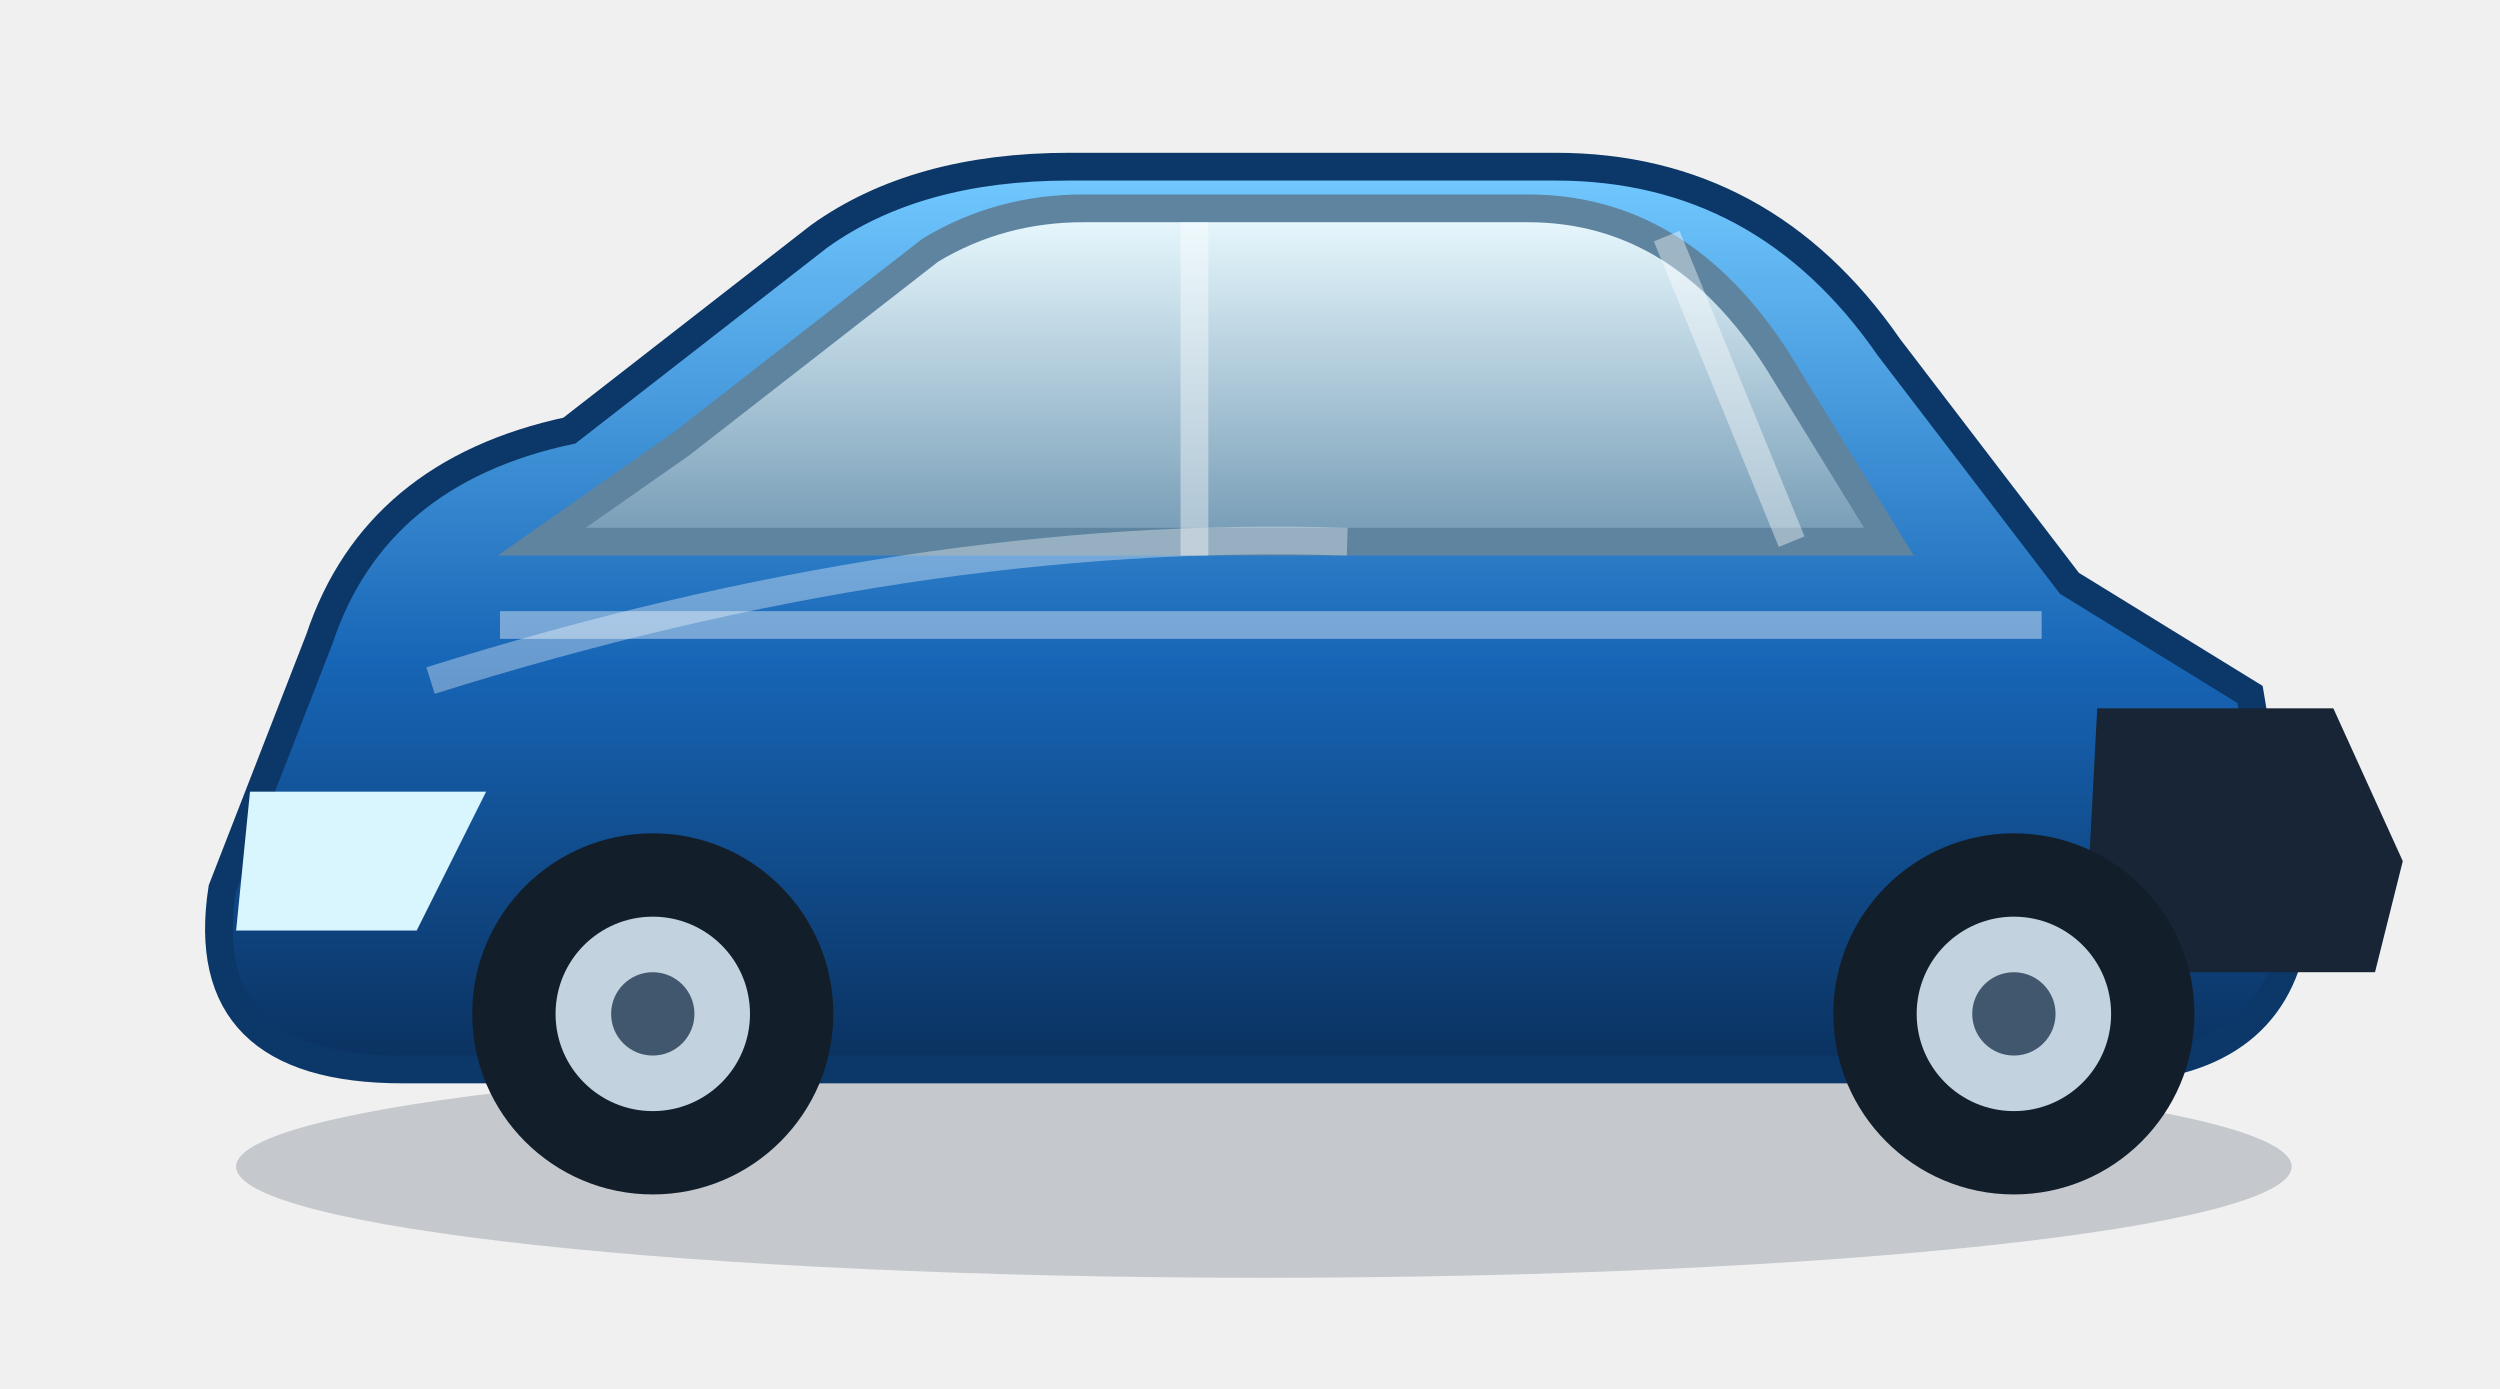
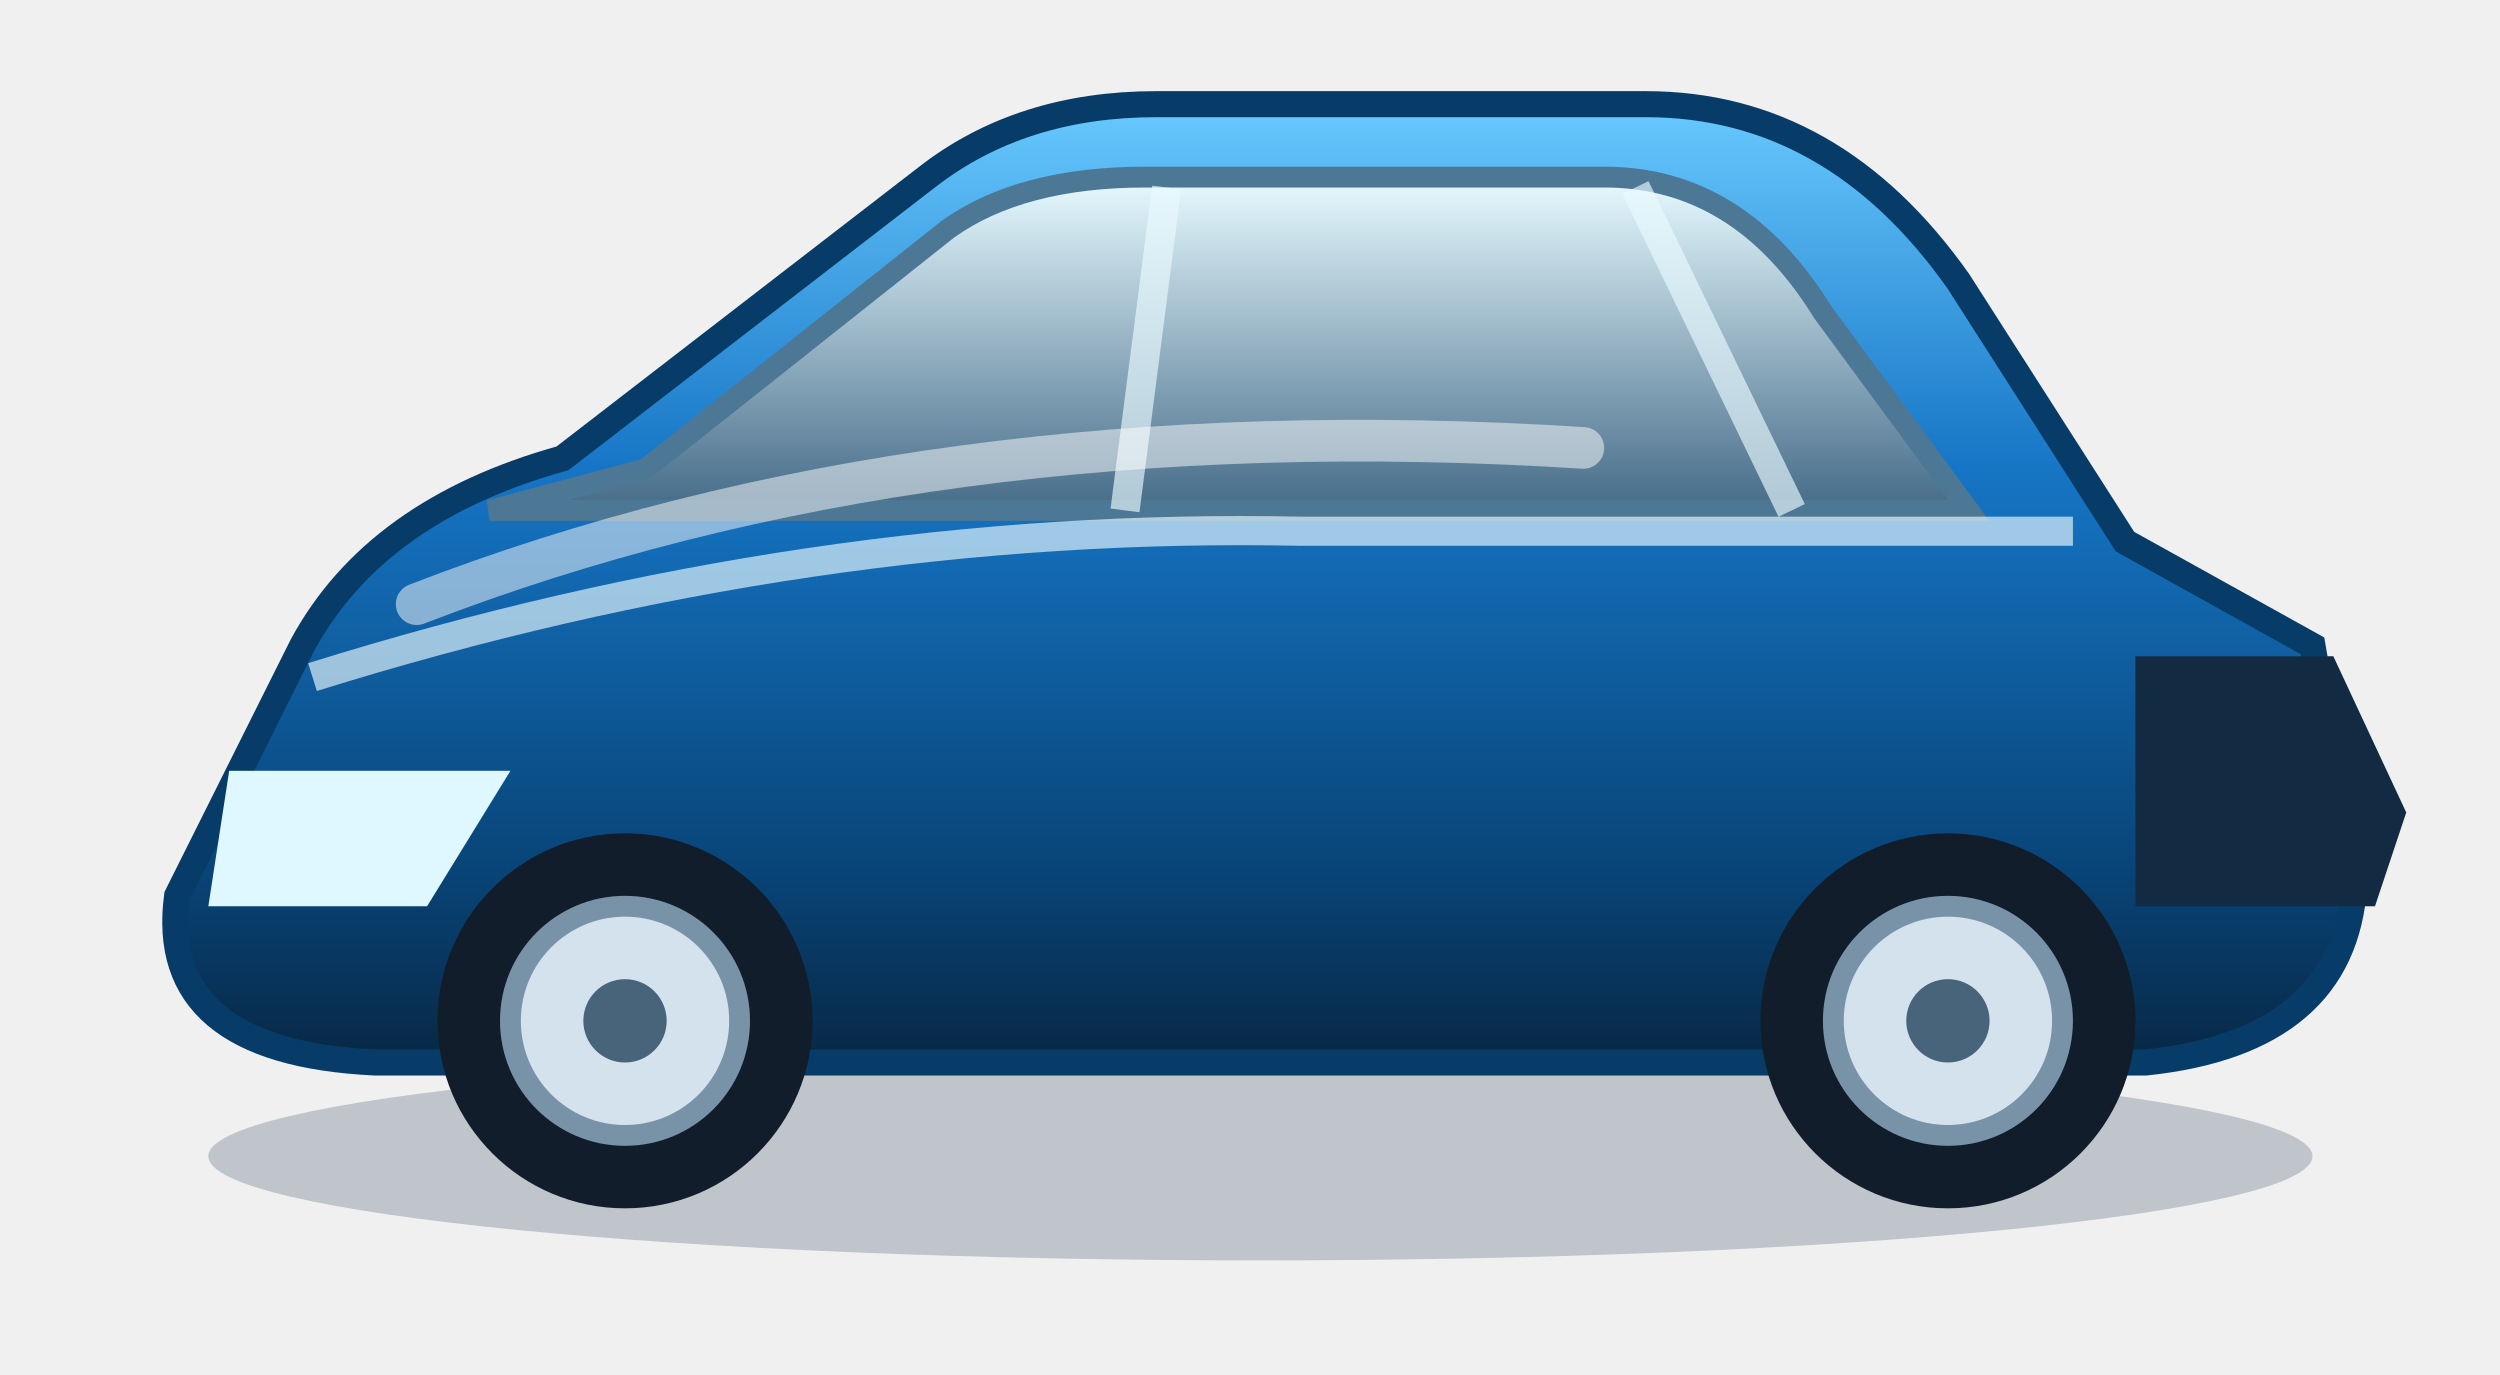
- <svg xmlns="http://www.w3.org/2000/svg" viewBox="0 0 180 100">
+ <svg xmlns="http://www.w3.org/2000/svg" viewBox="0 0 240 132">
  <defs>
-     <linearGradient id="b" x2="0" y2="1">
-       <stop stop-color="#72c9ff" />
-       <stop offset=".55" stop-color="#1765b6" />
-       <stop offset="1" stop-color="#0a315f" />
+     <linearGradient id="body" x1="0" y1="0" x2="0" y2="1">
+       <stop stop-color="#69caff" />
+       <stop offset=".38" stop-color="#1675c5" />
+       <stop offset=".8" stop-color="#084477" />
+       <stop offset="1" stop-color="#082744" />
    </linearGradient>
-     <linearGradient id="g" x2="0" y2="1">
-       <stop stop-color="#eafaff" />
-       <stop offset="1" stop-color="#759bb5" />
+     <linearGradient id="glass" x1="0" y1="0" x2="0" y2="1">
+       <stop stop-color="#e7faff" />
+       <stop offset="1" stop-color="#456b88" />
+     </linearGradient>
+     <linearGradient id="chrome">
+       <stop stop-color="#f8ffff" />
+       <stop offset=".5" stop-color="#8ba8bc" />
+       <stop offset="1" stop-color="#fff" />
    </linearGradient>
  </defs>
-   <ellipse cx="91" cy="84" rx="74" ry="8" fill="#172b43" opacity=".2" />
-   <path d="M16 64 23 46q4-12 18-15l18-14q7-5 18-5h35q15 0 24 13l13 17 13 8 3 18q-2 9-14 9H29q-15 0-13-13Z" fill="url(#b)" stroke="#0b3769" stroke-width="2" />
-   <path d="m49 32 18-14q5-3 11-3h32q11 0 18 11l8 13H39Z" fill="url(#g)" stroke="#5e849f" stroke-width="2" />
-   <path d="M86 16v24M120 17l9 22M36 45h111" stroke="#fff" stroke-opacity=".4" stroke-width="2" />
-   <path d="M151 51h17l5 11-2 8h-21Z" fill="#172536" />
-   <path d="M18 57h17l-5 10H17Z" fill="#d9f6ff" />
-   <circle cx="47" cy="73" r="13" fill="#131e2b" />
-   <circle cx="47" cy="73" r="7" fill="#c2d2df" />
-   <circle cx="47" cy="73" r="3" fill="#40576d" />
-   <circle cx="145" cy="73" r="13" fill="#131e2b" />
-   <circle cx="145" cy="73" r="7" fill="#c2d2df" />
-   <circle cx="145" cy="73" r="3" fill="#40576d" />
-   <path d="M31 49q35-11 66-10" stroke="#fff" stroke-width="2" opacity=".35" fill="none" />
+   <ellipse cx="121" cy="111" rx="101" ry="10" fill="#132d4b" opacity=".22" />
+   <path d="M17 86 29 62q7-13 25-18l35-27q9-7 22-7h47q18 0 30 17l16 25 18 10 4 23q-1 15-20 17H36Q15 101 17 86Z" fill="url(#body)" stroke="#073b68" stroke-width="2.5" />
+   <path d="m62 45 29-23q7-5 19-5h44q13 0 21 13l14 19H47Z" fill="url(#glass)" stroke="#4c7795" stroke-width="2" />
+   <path d="M112 18 108 49M157 18l15 31M30 65q48-15 95-14h74" fill="none" stroke="#e9fbff" stroke-width="2.8" opacity=".65" />
+   <path d="M22 74h27l-8 13H20Z" fill="#dff8ff" />
+   <path d="M205 63h19l7 15-3 9h-23Z" fill="#122b42" />
+   <path d="M90 88h84" stroke="url(#chrome)" stroke-width="2.6" opacity=".9" />
+   <circle cx="60" cy="98" r="18" fill="#111d2a" />
+   <circle cx="60" cy="98" r="11" fill="#d4e2ed" stroke="#7893a8" stroke-width="2" />
+   <circle cx="60" cy="98" r="4" fill="#48647a" />
+   <circle cx="187" cy="98" r="18" fill="#111d2a" />
+   <circle cx="187" cy="98" r="11" fill="#d4e2ed" stroke="#7893a8" stroke-width="2" />
+   <circle cx="187" cy="98" r="4" fill="#48647a" />
+   <path d="M40 58q49-19 112-15" stroke="#fff" stroke-width="4" opacity=".5" fill="none" stroke-linecap="round" />
</svg>
